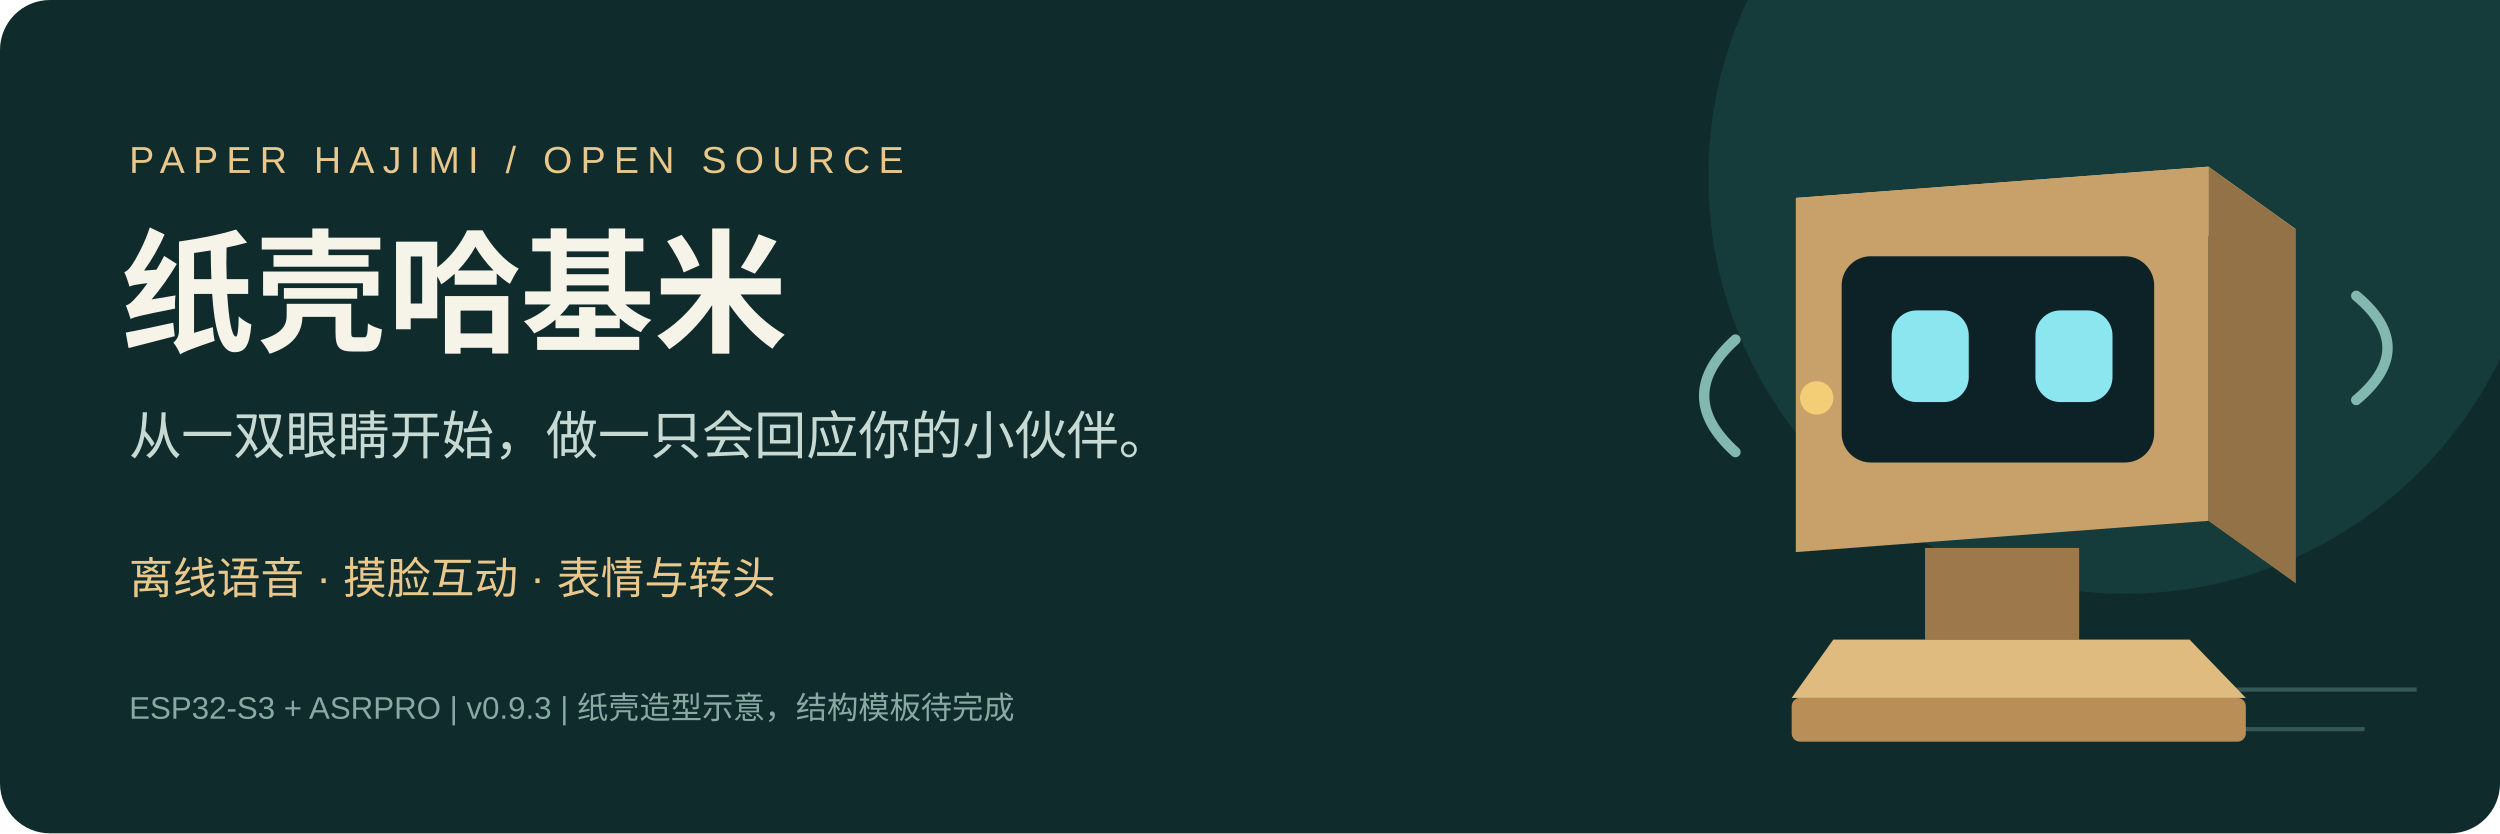
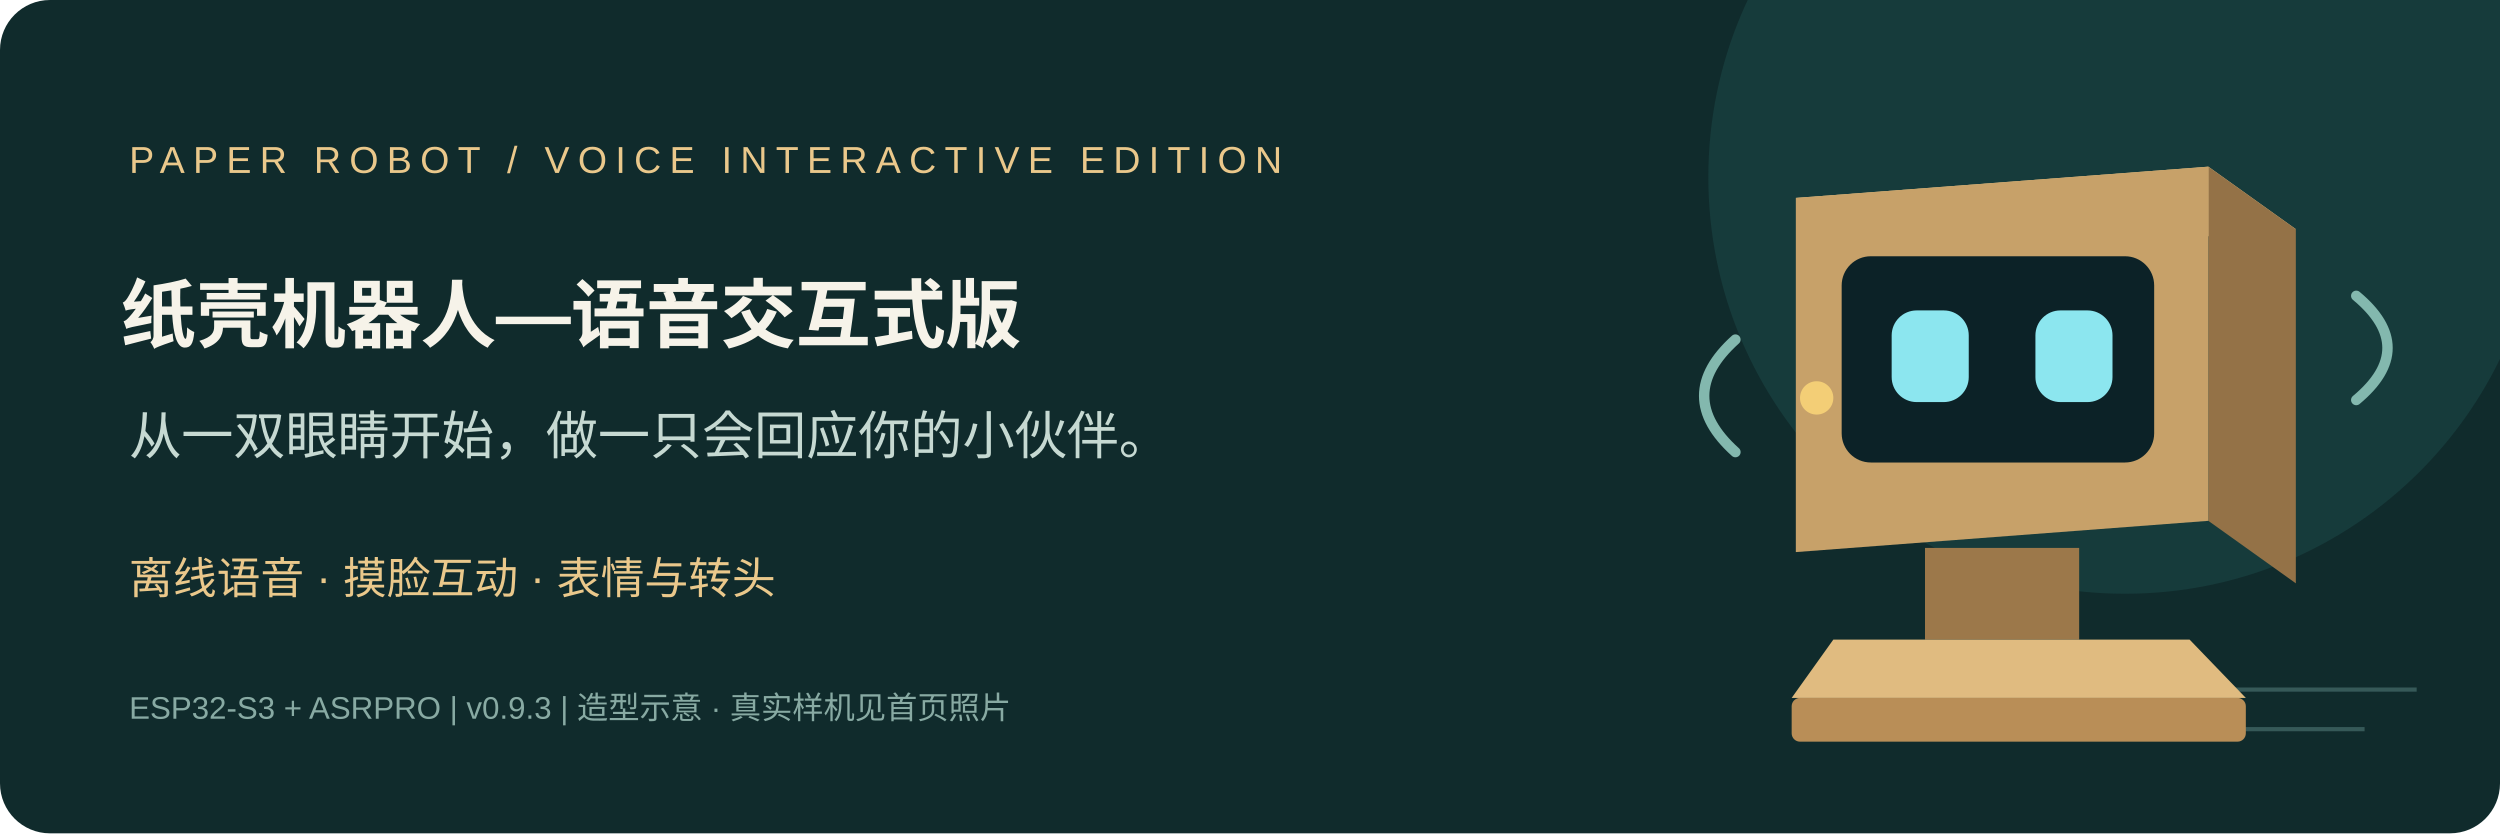
<svg xmlns="http://www.w3.org/2000/svg" width="1200" height="400" viewBox="0 0 1200 400" role="img" aria-labelledby="title desc">
  <rect width="1200" height="400" rx="24" fill="#102b2c" />
  <circle cx="1020" cy="85" r="200" fill="#163b3b" />
  <path d="M910 331h250M935 350h200" stroke="#365958" stroke-width="2" />
  <g transform="translate(900 70)">
    <path d="M-38 25L160 10l42 30-198 16z" fill="#e6c78c" />
    <path d="M160 10l42 30v170l-42-30z" fill="#947247" />
    <path d="M-38 25l198-15v170l-198 15z" fill="#c7a169" />
    <rect x="-16" y="53" width="150" height="99" rx="14" fill="#0c2227" />
    <rect x="8" y="79" width="37" height="44" rx="12" fill="#8ce6ef" />
    <rect x="77" y="79" width="37" height="44" rx="12" fill="#8ce6ef" />
    <path d="M24 193h74v44H24z" fill="#9c784a" />
    <path d="M-20 237h171l27 28H-40z" fill="#e0bb80" />
    <rect x="-40" y="265" width="218" height="21" rx="4" fill="#b98e57" />
    <circle cx="-28" cy="121" r="8" fill="#f3ce76" />
    <path d="M-67 93q-30 27 0 54M231 72q30 25 0 50" fill="none" stroke="#83b8ae" stroke-width="5" stroke-linecap="round" />
  </g>
  <g font-family="Arial, 'Microsoft YaHei', sans-serif">
-     <text x="62" y="83" fill="#eac88b" font-size="18" letter-spacing="4">PAPER HAJIMI / OPEN SOURCE</text>
-     <text x="58" y="164" fill="#f6f3e9" font-size="64" font-weight="700">纸壳哈基米</text>
+     <text x="62" y="83" fill="#eac88b" font-size="18" letter-spacing="4">PAPER ROBOT / VOICE INTERACTIVE EDITION</text>
+     <text x="58" y="164" fill="#f6f3e9" font-size="36" font-weight="700">纸壳机器人—语音交互式版</text>
    <text x="62" y="218" fill="#c6d9d2" font-size="25">从一双眼睛开始，做一只会回应你的小伙伴。</text>
    <text x="62" y="285" fill="#eac88b" font-size="21">离线语音 · 摸脸互动 · 表情与转头</text>
-     <text x="62" y="345" fill="#88aaa3" font-size="15">ESP32-S3 + ASRPRO | v0.9.3 | 纸壳造型示意，结构模板待完成</text>
+     <text x="62" y="345" fill="#88aaa3" font-size="15">ESP32-S3 + ASRPRO | v0.9.3 | 造型示意 · 真实样机见首页照片</text>
  </g>
</svg>
